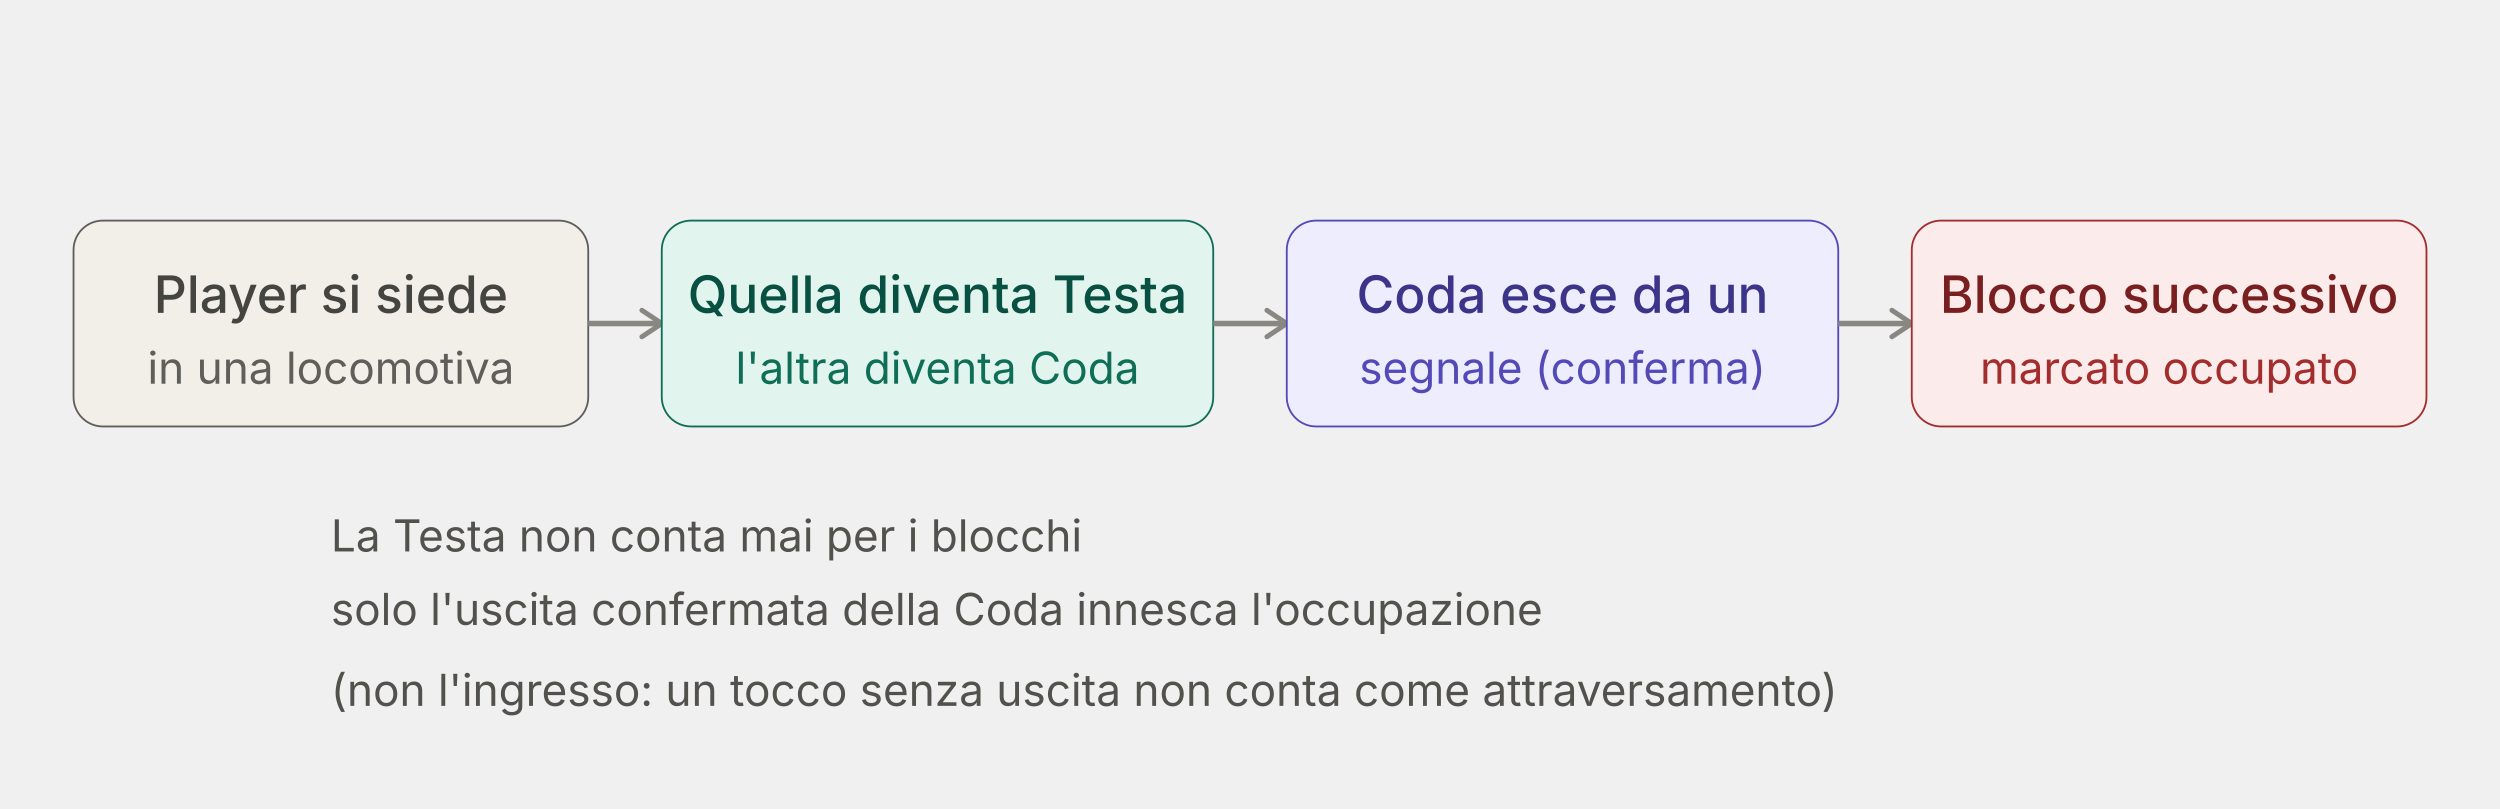
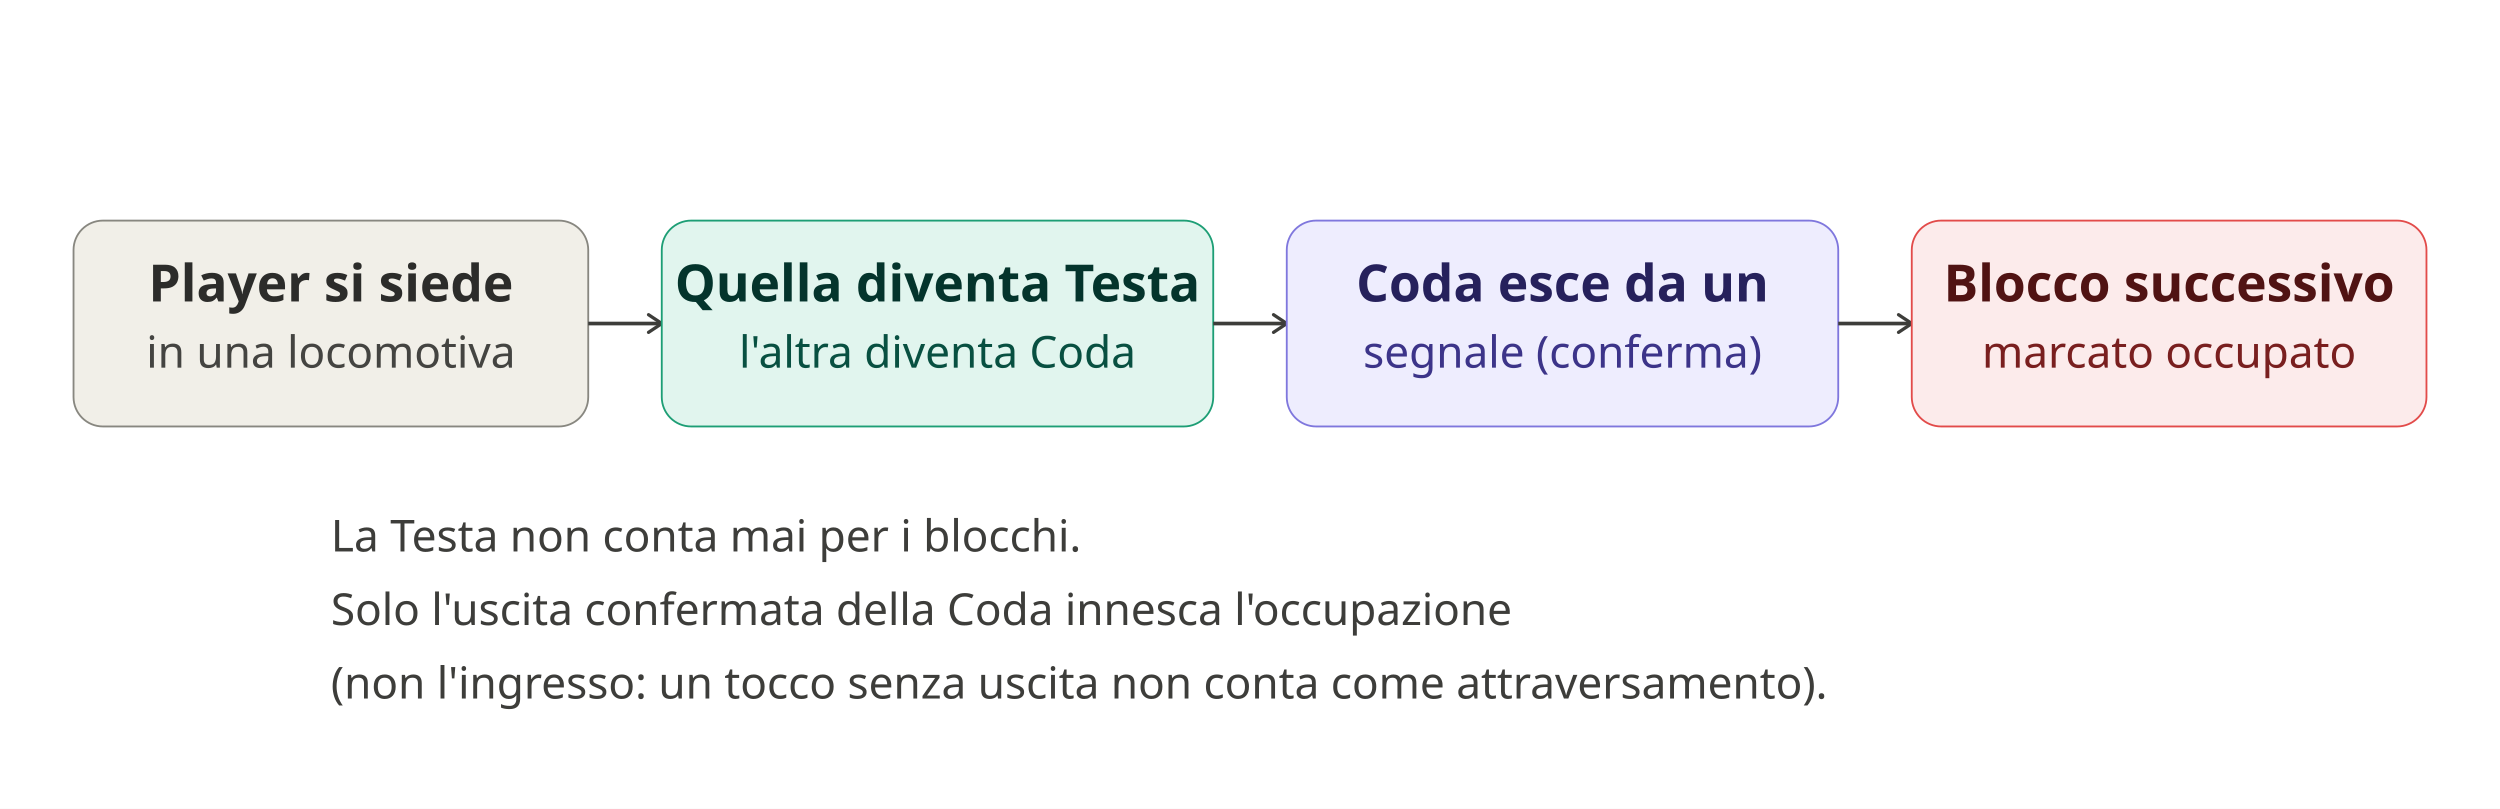
- <svg xmlns="http://www.w3.org/2000/svg" width="100%" viewBox="0 0 680 220" role="img" style="">
+ <svg xmlns="http://www.w3.org/2000/svg" width="680" height="220" viewBox="0 0 680 220" role="img">
  <defs>
    <marker id="arrow" viewBox="0 0 10 10" refX="8" refY="5" markerWidth="6" markerHeight="6" orient="auto-start-reverse">
-       <path d="M2 1L8 5L2 9" fill="none" stroke="context-stroke" stroke-width="1.5" stroke-linecap="round" stroke-linejoin="round" />
+       <path d="M2 1L8 5L2 9" fill="none" stroke="#3d3d3a" stroke-width="1.5" stroke-linecap="round" stroke-linejoin="round" />
    </marker>
  </defs>
-   <g style="fill:rgb(0, 0, 0);stroke:none;color:rgb(11, 11, 11);stroke-width:1px;stroke-linecap:butt;stroke-linejoin:miter;opacity:1;font-family:&quot;Anthropic Sans&quot;, -apple-system, BlinkMacSystemFont, &quot;Segoe UI&quot;, sans-serif;font-size:16px;font-weight:400;text-anchor:start;dominant-baseline:auto">
-     <rect x="20" y="60" width="140" height="56" rx="8" stroke-width="0.5" style="fill:rgb(241, 239, 232);stroke:rgb(95, 94, 90);color:rgb(11, 11, 11);stroke-width:0.5px;stroke-linecap:butt;stroke-linejoin:miter;opacity:1;font-family:&quot;Anthropic Sans&quot;, -apple-system, BlinkMacSystemFont, &quot;Segoe UI&quot;, sans-serif;font-size:16px;font-weight:400;text-anchor:start;dominant-baseline:auto" />
-     <text x="90" y="80" text-anchor="middle" dominant-baseline="central" style="fill:rgb(68, 68, 65);stroke:none;color:rgb(11, 11, 11);stroke-width:1px;stroke-linecap:butt;stroke-linejoin:miter;opacity:1;font-family:&quot;Anthropic Sans&quot;, -apple-system, BlinkMacSystemFont, &quot;Segoe UI&quot;, sans-serif;font-size:14px;font-weight:500;text-anchor:middle;dominant-baseline:central">Player si siede</text>
-     <text x="90" y="100" text-anchor="middle" dominant-baseline="central" style="fill:rgb(95, 94, 90);stroke:none;color:rgb(11, 11, 11);stroke-width:1px;stroke-linecap:butt;stroke-linejoin:miter;opacity:1;font-family:&quot;Anthropic Sans&quot;, -apple-system, BlinkMacSystemFont, &quot;Segoe UI&quot;, sans-serif;font-size:12px;font-weight:400;text-anchor:middle;dominant-baseline:central">in una locomotiva</text>
-   </g>
-   <line x1="160" y1="88" x2="180" y2="88" marker-end="url(#arrow)" style="fill:none;stroke:rgb(137, 135, 129);color:rgb(11, 11, 11);stroke-width:1.5px;stroke-linecap:butt;stroke-linejoin:miter;opacity:1;font-family:&quot;Anthropic Sans&quot;, -apple-system, BlinkMacSystemFont, &quot;Segoe UI&quot;, sans-serif;font-size:16px;font-weight:400;text-anchor:start;dominant-baseline:auto" />
-   <g style="fill:rgb(0, 0, 0);stroke:none;color:rgb(11, 11, 11);stroke-width:1px;stroke-linecap:butt;stroke-linejoin:miter;opacity:1;font-family:&quot;Anthropic Sans&quot;, -apple-system, BlinkMacSystemFont, &quot;Segoe UI&quot;, sans-serif;font-size:16px;font-weight:400;text-anchor:start;dominant-baseline:auto">
-     <rect x="180" y="60" width="150" height="56" rx="8" stroke-width="0.5" style="fill:rgb(225, 245, 238);stroke:rgb(15, 110, 86);color:rgb(11, 11, 11);stroke-width:0.5px;stroke-linecap:butt;stroke-linejoin:miter;opacity:1;font-family:&quot;Anthropic Sans&quot;, -apple-system, BlinkMacSystemFont, &quot;Segoe UI&quot;, sans-serif;font-size:16px;font-weight:400;text-anchor:start;dominant-baseline:auto" />
-     <text x="255" y="80" text-anchor="middle" dominant-baseline="central" style="fill:rgb(8, 80, 65);stroke:none;color:rgb(11, 11, 11);stroke-width:1px;stroke-linecap:butt;stroke-linejoin:miter;opacity:1;font-family:&quot;Anthropic Sans&quot;, -apple-system, BlinkMacSystemFont, &quot;Segoe UI&quot;, sans-serif;font-size:14px;font-weight:500;text-anchor:middle;dominant-baseline:central">Quella diventa Testa</text>
-     <text x="255" y="100" text-anchor="middle" dominant-baseline="central" style="fill:rgb(15, 110, 86);stroke:none;color:rgb(11, 11, 11);stroke-width:1px;stroke-linecap:butt;stroke-linejoin:miter;opacity:1;font-family:&quot;Anthropic Sans&quot;, -apple-system, BlinkMacSystemFont, &quot;Segoe UI&quot;, sans-serif;font-size:12px;font-weight:400;text-anchor:middle;dominant-baseline:central">l'altra diventa Coda</text>
-   </g>
-   <line x1="330" y1="88" x2="350" y2="88" marker-end="url(#arrow)" style="fill:none;stroke:rgb(137, 135, 129);color:rgb(11, 11, 11);stroke-width:1.5px;stroke-linecap:butt;stroke-linejoin:miter;opacity:1;font-family:&quot;Anthropic Sans&quot;, -apple-system, BlinkMacSystemFont, &quot;Segoe UI&quot;, sans-serif;font-size:16px;font-weight:400;text-anchor:start;dominant-baseline:auto" />
-   <g style="fill:rgb(0, 0, 0);stroke:none;color:rgb(11, 11, 11);stroke-width:1px;stroke-linecap:butt;stroke-linejoin:miter;opacity:1;font-family:&quot;Anthropic Sans&quot;, -apple-system, BlinkMacSystemFont, &quot;Segoe UI&quot;, sans-serif;font-size:16px;font-weight:400;text-anchor:start;dominant-baseline:auto">
-     <rect x="350" y="60" width="150" height="56" rx="8" stroke-width="0.5" style="fill:rgb(238, 237, 254);stroke:rgb(83, 74, 183);color:rgb(11, 11, 11);stroke-width:0.5px;stroke-linecap:butt;stroke-linejoin:miter;opacity:1;font-family:&quot;Anthropic Sans&quot;, -apple-system, BlinkMacSystemFont, &quot;Segoe UI&quot;, sans-serif;font-size:16px;font-weight:400;text-anchor:start;dominant-baseline:auto" />
-     <text x="425" y="80" text-anchor="middle" dominant-baseline="central" style="fill:rgb(60, 52, 137);stroke:none;color:rgb(11, 11, 11);stroke-width:1px;stroke-linecap:butt;stroke-linejoin:miter;opacity:1;font-family:&quot;Anthropic Sans&quot;, -apple-system, BlinkMacSystemFont, &quot;Segoe UI&quot;, sans-serif;font-size:14px;font-weight:500;text-anchor:middle;dominant-baseline:central">Coda esce da un</text>
-     <text x="425" y="100" text-anchor="middle" dominant-baseline="central" style="fill:rgb(83, 74, 183);stroke:none;color:rgb(11, 11, 11);stroke-width:1px;stroke-linecap:butt;stroke-linejoin:miter;opacity:1;font-family:&quot;Anthropic Sans&quot;, -apple-system, BlinkMacSystemFont, &quot;Segoe UI&quot;, sans-serif;font-size:12px;font-weight:400;text-anchor:middle;dominant-baseline:central">segnale (conferma)</text>
-   </g>
-   <line x1="500" y1="88" x2="520" y2="88" marker-end="url(#arrow)" style="fill:none;stroke:rgb(137, 135, 129);color:rgb(11, 11, 11);stroke-width:1.5px;stroke-linecap:butt;stroke-linejoin:miter;opacity:1;font-family:&quot;Anthropic Sans&quot;, -apple-system, BlinkMacSystemFont, &quot;Segoe UI&quot;, sans-serif;font-size:16px;font-weight:400;text-anchor:start;dominant-baseline:auto" />
-   <g style="fill:rgb(0, 0, 0);stroke:none;color:rgb(11, 11, 11);stroke-width:1px;stroke-linecap:butt;stroke-linejoin:miter;opacity:1;font-family:&quot;Anthropic Sans&quot;, -apple-system, BlinkMacSystemFont, &quot;Segoe UI&quot;, sans-serif;font-size:16px;font-weight:400;text-anchor:start;dominant-baseline:auto">
-     <rect x="520" y="60" width="140" height="56" rx="8" stroke-width="0.5" style="fill:rgb(252, 235, 235);stroke:rgb(163, 45, 45);color:rgb(11, 11, 11);stroke-width:0.5px;stroke-linecap:butt;stroke-linejoin:miter;opacity:1;font-family:&quot;Anthropic Sans&quot;, -apple-system, BlinkMacSystemFont, &quot;Segoe UI&quot;, sans-serif;font-size:16px;font-weight:400;text-anchor:start;dominant-baseline:auto" />
-     <text x="590" y="80" text-anchor="middle" dominant-baseline="central" style="fill:rgb(121, 31, 31);stroke:none;color:rgb(11, 11, 11);stroke-width:1px;stroke-linecap:butt;stroke-linejoin:miter;opacity:1;font-family:&quot;Anthropic Sans&quot;, -apple-system, BlinkMacSystemFont, &quot;Segoe UI&quot;, sans-serif;font-size:14px;font-weight:500;text-anchor:middle;dominant-baseline:central">Blocco successivo</text>
-     <text x="590" y="100" text-anchor="middle" dominant-baseline="central" style="fill:rgb(163, 45, 45);stroke:none;color:rgb(11, 11, 11);stroke-width:1px;stroke-linecap:butt;stroke-linejoin:miter;opacity:1;font-family:&quot;Anthropic Sans&quot;, -apple-system, BlinkMacSystemFont, &quot;Segoe UI&quot;, sans-serif;font-size:12px;font-weight:400;text-anchor:middle;dominant-baseline:central">marcato occupato</text>
-   </g>
-   <text x="90" y="150" style="fill:rgb(82, 81, 78);stroke:none;color:rgb(11, 11, 11);stroke-width:1px;stroke-linecap:butt;stroke-linejoin:miter;opacity:1;font-family:&quot;Anthropic Sans&quot;, -apple-system, BlinkMacSystemFont, &quot;Segoe UI&quot;, sans-serif;font-size:12px;font-weight:400;text-anchor:start;dominant-baseline:auto">La Testa non conta mai per i blocchi</text>
-   <text x="90" y="170" style="fill:rgb(82, 81, 78);stroke:none;color:rgb(11, 11, 11);stroke-width:1px;stroke-linecap:butt;stroke-linejoin:miter;opacity:1;font-family:&quot;Anthropic Sans&quot;, -apple-system, BlinkMacSystemFont, &quot;Segoe UI&quot;, sans-serif;font-size:12px;font-weight:400;text-anchor:start;dominant-baseline:auto">solo l'uscita confermata della Coda innesca l'occupazione</text>
-   <text x="90" y="192" style="fill:rgb(82, 81, 78);stroke:none;color:rgb(11, 11, 11);stroke-width:1px;stroke-linecap:butt;stroke-linejoin:miter;opacity:1;font-family:&quot;Anthropic Sans&quot;, -apple-system, BlinkMacSystemFont, &quot;Segoe UI&quot;, sans-serif;font-size:12px;font-weight:400;text-anchor:start;dominant-baseline:auto">(non l'ingresso: un tocco senza uscita non conta come attraversamento)</text>
+   <rect width="680" height="220" fill="#ffffff" />
+   <rect x="20" y="60" width="140" height="56" rx="8" fill="#F1EFE8" stroke="#888780" stroke-width="0.5" />
+   <text x="90" y="82" font-family="sans-serif" font-size="14" font-weight="600" fill="#2C2C2A" text-anchor="middle">Player si siede</text>
+   <text x="90" y="100" font-family="sans-serif" font-size="12" fill="#444441" text-anchor="middle">in una locomotiva</text>
+   <line x1="160" y1="88" x2="180" y2="88" stroke="#3d3d3a" stroke-width="1" marker-end="url(#arrow)" />
+   <rect x="180" y="60" width="150" height="56" rx="8" fill="#E1F5EE" stroke="#1D9E75" stroke-width="0.5" />
+   <text x="255" y="82" font-family="sans-serif" font-size="14" font-weight="600" fill="#04342C" text-anchor="middle">Quella diventa Testa</text>
+   <text x="255" y="100" font-family="sans-serif" font-size="12" fill="#085041" text-anchor="middle">l'altra diventa Coda</text>
+   <line x1="330" y1="88" x2="350" y2="88" stroke="#3d3d3a" stroke-width="1" marker-end="url(#arrow)" />
+   <rect x="350" y="60" width="150" height="56" rx="8" fill="#EEEDFE" stroke="#7F77DD" stroke-width="0.5" />
+   <text x="425" y="82" font-family="sans-serif" font-size="14" font-weight="600" fill="#26215C" text-anchor="middle">Coda esce da un</text>
+   <text x="425" y="100" font-family="sans-serif" font-size="12" fill="#3C3489" text-anchor="middle">segnale (conferma)</text>
+   <line x1="500" y1="88" x2="520" y2="88" stroke="#3d3d3a" stroke-width="1" marker-end="url(#arrow)" />
+   <rect x="520" y="60" width="140" height="56" rx="8" fill="#FCEBEB" stroke="#E24B4A" stroke-width="0.5" />
+   <text x="590" y="82" font-family="sans-serif" font-size="14" font-weight="600" fill="#501313" text-anchor="middle">Blocco successivo</text>
+   <text x="590" y="100" font-family="sans-serif" font-size="12" fill="#791F1F" text-anchor="middle">marcato occupato</text>
+   <text x="90" y="150" font-family="sans-serif" font-size="12" fill="#3d3d3a">La Testa non conta mai per i blocchi.</text>
+   <text x="90" y="170" font-family="sans-serif" font-size="12" fill="#3d3d3a">Solo l'uscita confermata della Coda innesca l'occupazione</text>
+   <text x="90" y="190" font-family="sans-serif" font-size="12" fill="#3d3d3a">(non l'ingresso: un tocco senza uscita non conta come attraversamento).</text>
</svg>
